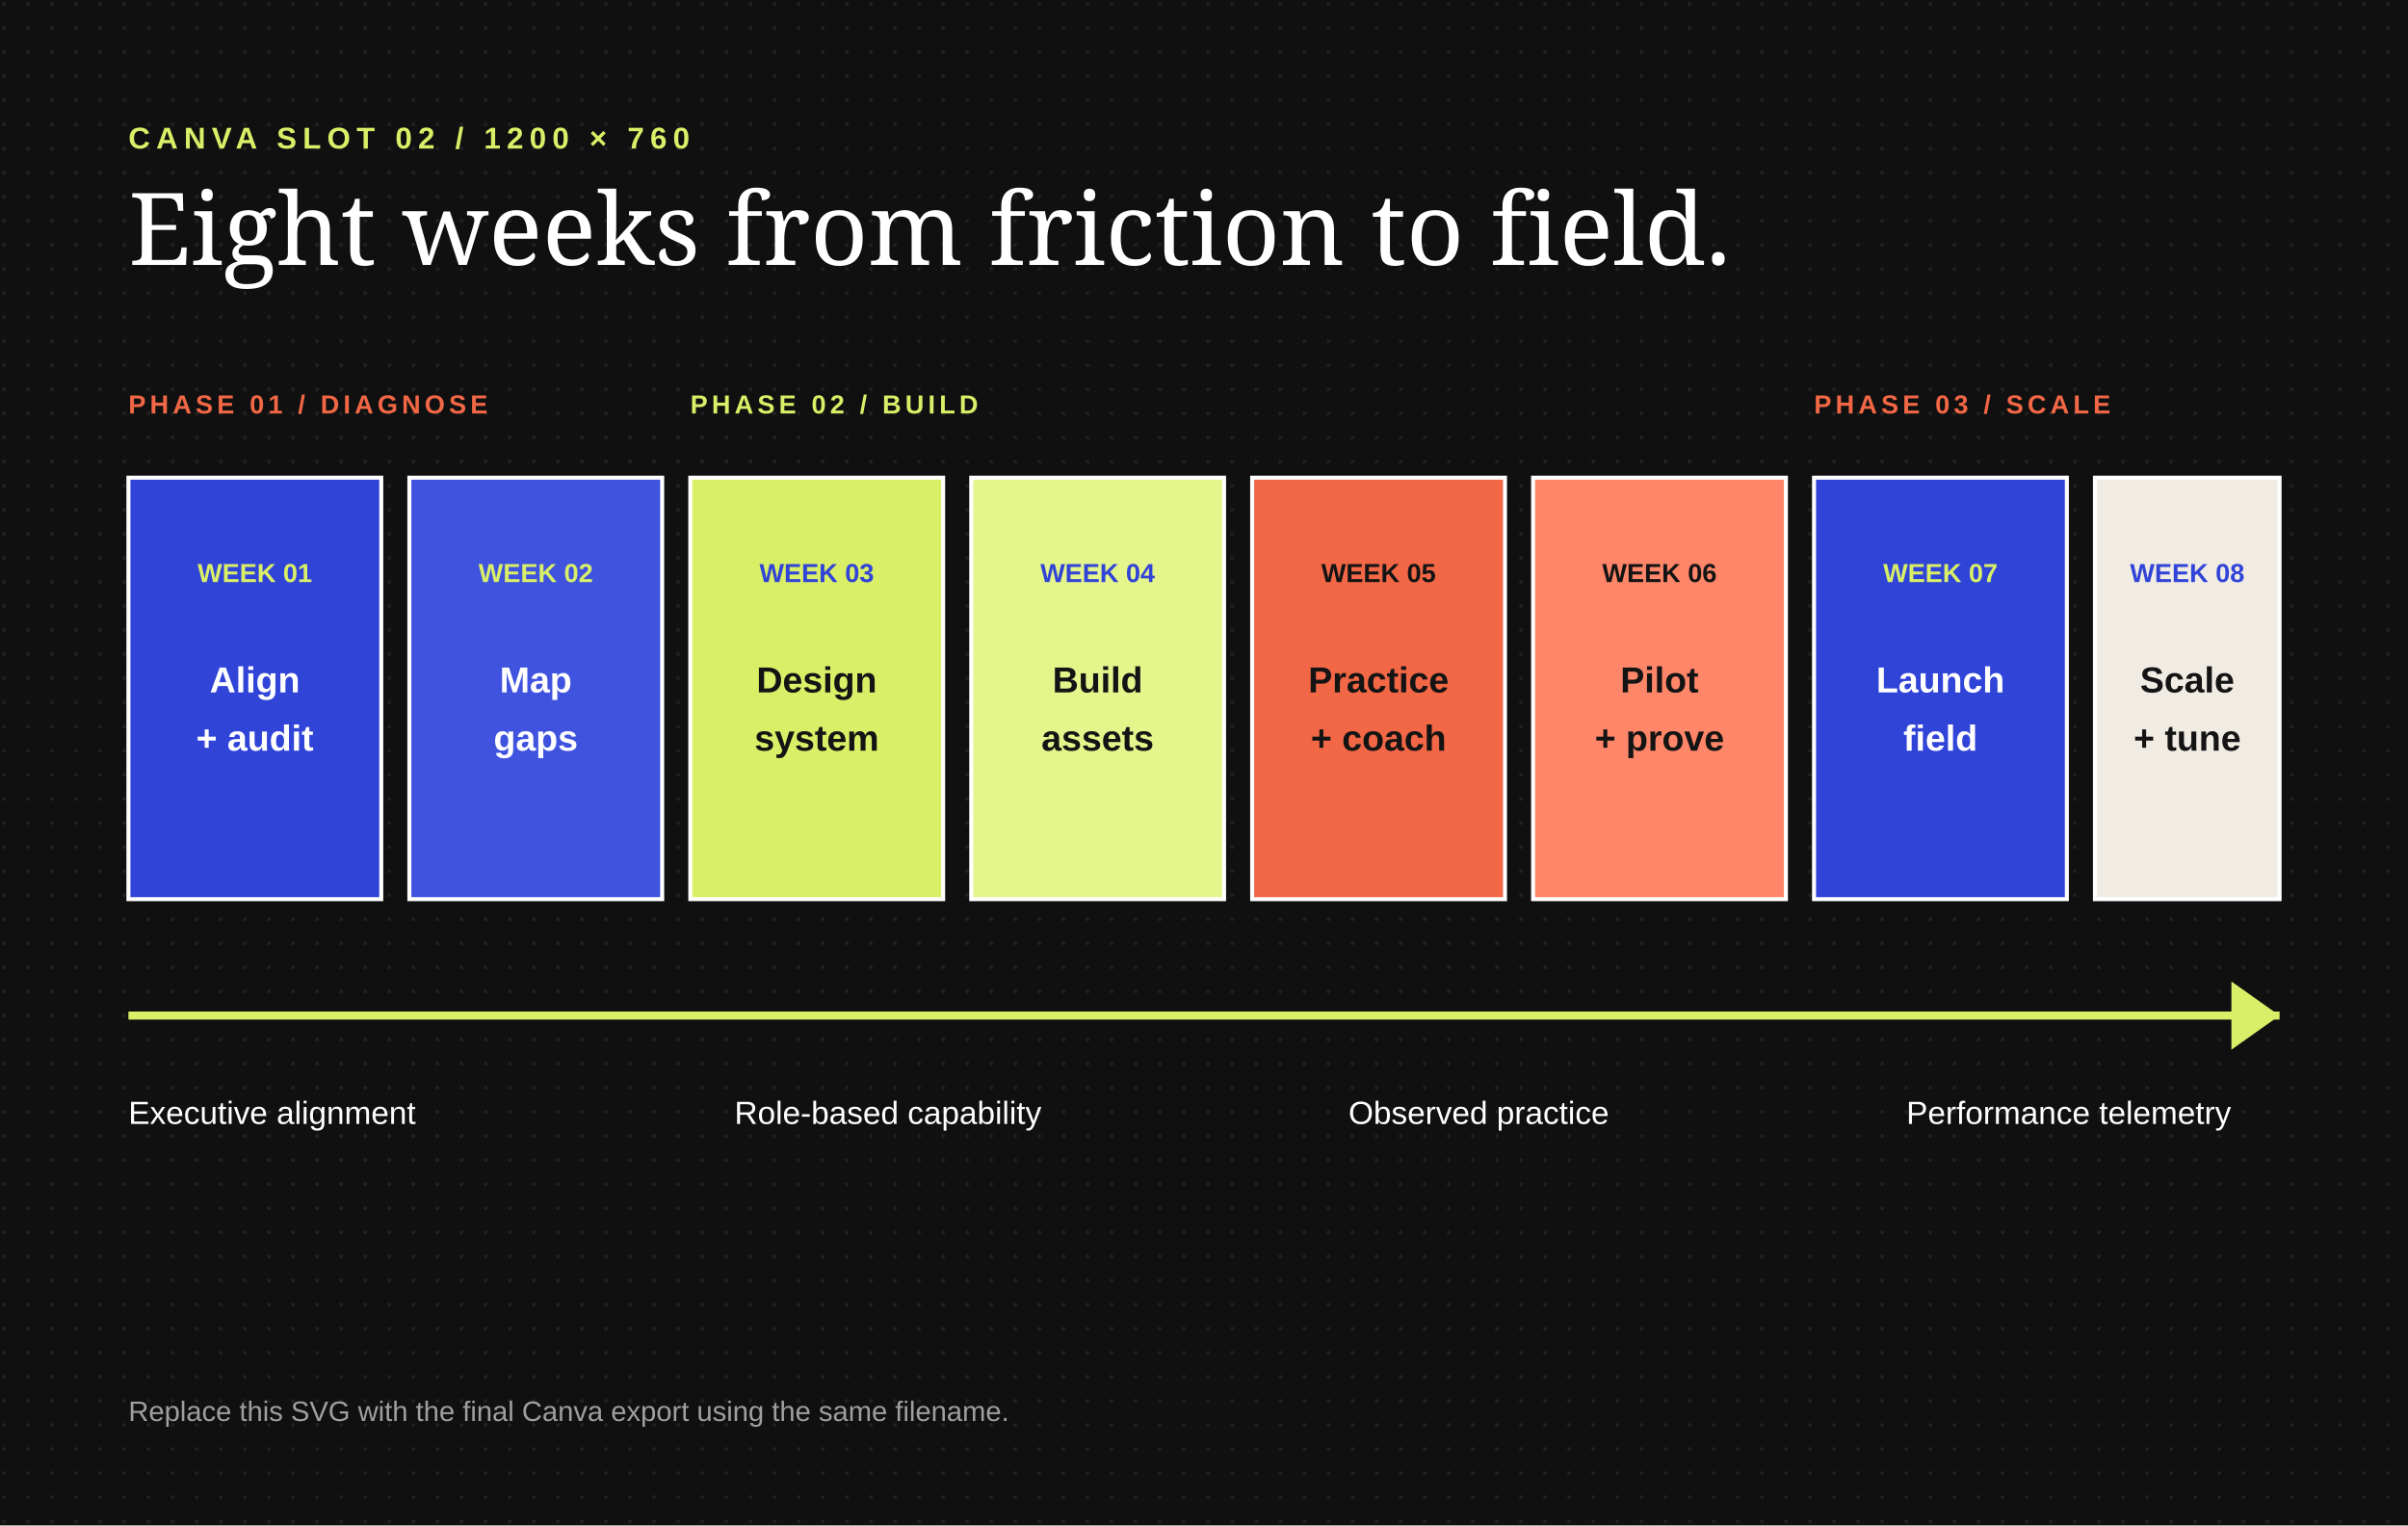
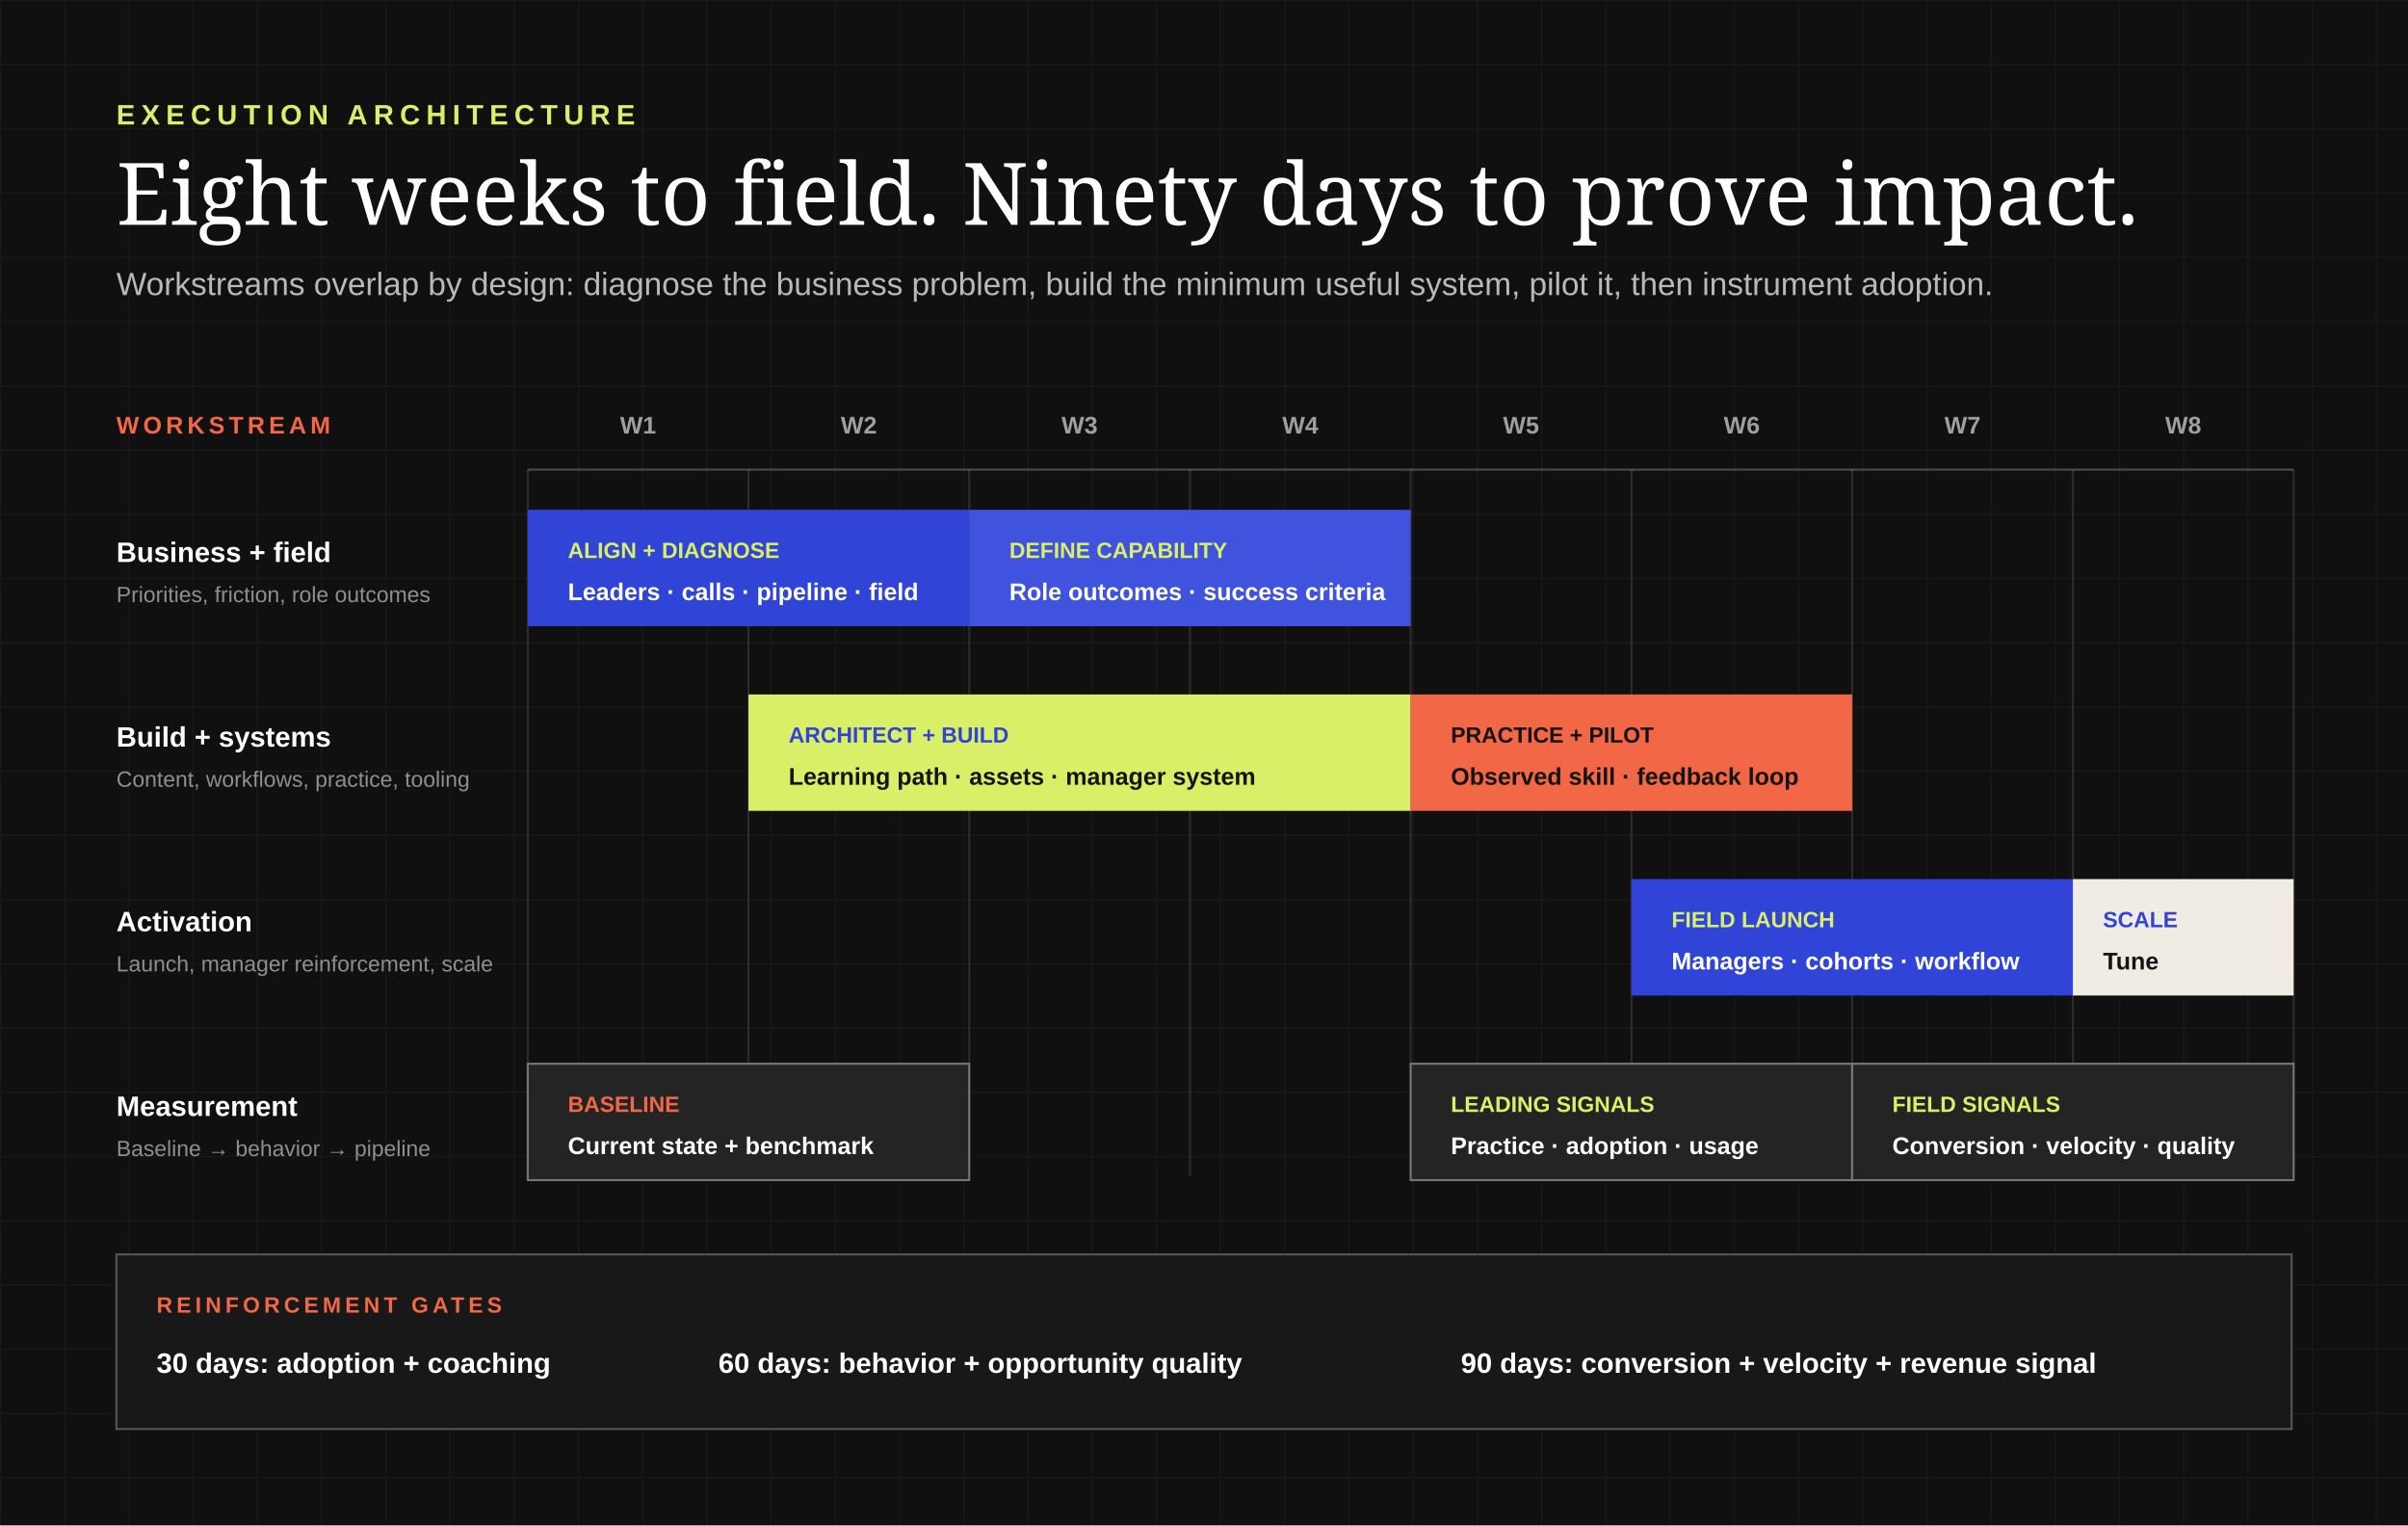
<svg xmlns="http://www.w3.org/2000/svg" viewBox="0 0 1200 760" role="img" aria-labelledby="title desc">
  <defs>
-     <pattern id="grain" width="12" height="12" patternUnits="userSpaceOnUse">
-       <circle cx="2" cy="2" r="1" fill="#ffffff" opacity=".07" />
+     <pattern id="grid" width="32" height="32" patternUnits="userSpaceOnUse">
+       <path d="M32 0H0v32" fill="none" stroke="#fff" stroke-opacity=".045" />
    </pattern>
  </defs>
  <rect width="1200" height="760" fill="#101010" />
-   <rect width="1200" height="760" fill="url(#grain)" />
-   <text x="64" y="74" fill="#d9ef67" font-family="Arial, Helvetica, sans-serif" font-size="15" font-weight="700" letter-spacing="3">CANVA SLOT 02 / 1200 × 760</text>
-   <text x="64" y="132" fill="#ffffff" font-family="Georgia, serif" font-size="50">Eight weeks from friction to field.</text>
-   <g font-family="Arial, Helvetica, sans-serif">
-     <text x="64" y="206" fill="#f26745" font-size="13" font-weight="700" letter-spacing="2">PHASE 01 / DIAGNOSE</text>
-     <text x="344" y="206" fill="#d9ef67" font-size="13" font-weight="700" letter-spacing="2">PHASE 02 / BUILD</text>
-     <text x="904" y="206" fill="#f26745" font-size="13" font-weight="700" letter-spacing="2">PHASE 03 / SCALE</text>
-     <g font-size="18" font-weight="700" text-anchor="middle">
-       <rect x="64" y="238" width="126" height="210" fill="#3144d8" stroke="#ffffff" stroke-width="2" />
-       <text x="127" y="290" fill="#d9ef67" font-size="13">WEEK 01</text>
-       <text x="127" y="345" fill="#ffffff">Align</text>
-       <text x="127" y="374" fill="#ffffff">+ audit</text>
-       <rect x="204" y="238" width="126" height="210" fill="#4053df" stroke="#ffffff" stroke-width="2" />
-       <text x="267" y="290" fill="#d9ef67" font-size="13">WEEK 02</text>
-       <text x="267" y="345" fill="#ffffff">Map</text>
-       <text x="267" y="374" fill="#ffffff">gaps</text>
-       <rect x="344" y="238" width="126" height="210" fill="#d9ef67" stroke="#ffffff" stroke-width="2" />
-       <text x="407" y="290" fill="#3144d8" font-size="13">WEEK 03</text>
-       <text x="407" y="345" fill="#141414">Design</text>
-       <text x="407" y="374" fill="#141414">system</text>
-       <rect x="484" y="238" width="126" height="210" fill="#e4f58c" stroke="#ffffff" stroke-width="2" />
-       <text x="547" y="290" fill="#3144d8" font-size="13">WEEK 04</text>
-       <text x="547" y="345" fill="#141414">Build</text>
-       <text x="547" y="374" fill="#141414">assets</text>
-       <rect x="624" y="238" width="126" height="210" fill="#f26745" stroke="#ffffff" stroke-width="2" />
-       <text x="687" y="290" fill="#141414" font-size="13">WEEK 05</text>
-       <text x="687" y="345" fill="#141414">Practice</text>
-       <text x="687" y="374" fill="#141414">+ coach</text>
-       <rect x="764" y="238" width="126" height="210" fill="#ff8668" stroke="#ffffff" stroke-width="2" />
-       <text x="827" y="290" fill="#141414" font-size="13">WEEK 06</text>
-       <text x="827" y="345" fill="#141414">Pilot</text>
-       <text x="827" y="374" fill="#141414">+ prove</text>
-       <rect x="904" y="238" width="126" height="210" fill="#3144d8" stroke="#ffffff" stroke-width="2" />
-       <text x="967" y="290" fill="#d9ef67" font-size="13">WEEK 07</text>
-       <text x="967" y="345" fill="#ffffff">Launch</text>
-       <text x="967" y="374" fill="#ffffff">field</text>
-       <rect x="1044" y="238" width="92" height="210" fill="#f1ece3" stroke="#ffffff" stroke-width="2" />
-       <text x="1090" y="290" fill="#3144d8" font-size="13">WEEK 08</text>
-       <text x="1090" y="345" fill="#141414">Scale</text>
-       <text x="1090" y="374" fill="#141414">+ tune</text>
+   <rect width="1200" height="760" fill="url(#grid)" />
+   <g font-family="Arial,Helvetica,sans-serif">
+     <text x="58" y="62" fill="#d9ef67" font-size="14" font-weight="800" letter-spacing="3">EXECUTION ARCHITECTURE</text>
+     <text x="58" y="112" fill="#fff" font-family="Georgia,serif" font-size="43">Eight weeks to field. Ninety days to prove impact.</text>
+     <text x="58" y="147" fill="#b9b9b9" font-size="16">Workstreams overlap by design: diagnose the business problem, build the minimum useful system, pilot it, then instrument adoption.</text>
+     <g transform="translate(58 196)">
+       <text x="0" y="20" fill="#f26745" font-size="12" font-weight="800" letter-spacing="2">WORKSTREAM</text>
+       <g fill="#9f9f9f" font-size="12" font-weight="700" text-anchor="middle">
+         <text x="260" y="20">W1</text>
+         <text x="370" y="20">W2</text>
+         <text x="480" y="20">W3</text>
+         <text x="590" y="20">W4</text>
+         <text x="700" y="20">W5</text>
+         <text x="810" y="20">W6</text>
+         <text x="920" y="20">W7</text>
+         <text x="1030" y="20">W8</text>
+       </g>
+       <line x1="205" y1="38" x2="1085" y2="38" stroke="#fff" opacity=".25" />
+       <g stroke="#fff" stroke-opacity=".12">
+         <line x1="205" y1="38" x2="205" y2="390" />
+         <line x1="315" y1="38" x2="315" y2="390" />
+         <line x1="425" y1="38" x2="425" y2="390" />
+         <line x1="535" y1="38" x2="535" y2="390" />
+         <line x1="645" y1="38" x2="645" y2="390" />
+         <line x1="755" y1="38" x2="755" y2="390" />
+         <line x1="865" y1="38" x2="865" y2="390" />
+         <line x1="975" y1="38" x2="975" y2="390" />
+         <line x1="1085" y1="38" x2="1085" y2="390" />
+       </g>
+       <g font-size="14" font-weight="800">
+         <text x="0" y="84" fill="#fff">Business + field</text>
+         <text x="0" y="104" fill="#8f8f8f" font-size="11" font-weight="500">Priorities, friction, role outcomes</text>
+         <rect x="205" y="58" width="220" height="58" fill="#3144d8" />
+         <text x="225" y="82" fill="#d9ef67" font-size="11">ALIGN + DIAGNOSE</text>
+         <text x="225" y="103" fill="#fff" font-size="12">Leaders · calls · pipeline · field</text>
+         <rect x="425" y="58" width="220" height="58" fill="#4053df" />
+         <text x="445" y="82" fill="#d9ef67" font-size="11">DEFINE CAPABILITY</text>
+         <text x="445" y="103" fill="#fff" font-size="12">Role outcomes · success criteria</text>
+         <text x="0" y="176" fill="#fff">Build + systems</text>
+         <text x="0" y="196" fill="#8f8f8f" font-size="11" font-weight="500">Content, workflows, practice, tooling</text>
+         <rect x="315" y="150" width="330" height="58" fill="#d9ef67" />
+         <text x="335" y="174" fill="#3144d8" font-size="11">ARCHITECT + BUILD</text>
+         <text x="335" y="195" fill="#141414" font-size="12">Learning path · assets · manager system</text>
+         <rect x="645" y="150" width="220" height="58" fill="#f26745" />
+         <text x="665" y="174" fill="#141414" font-size="11">PRACTICE + PILOT</text>
+         <text x="665" y="195" fill="#141414" font-size="12">Observed skill · feedback loop</text>
+         <text x="0" y="268" fill="#fff">Activation</text>
+         <text x="0" y="288" fill="#8f8f8f" font-size="11" font-weight="500">Launch, manager reinforcement, scale</text>
+         <rect x="755" y="242" width="220" height="58" fill="#3144d8" />
+         <text x="775" y="266" fill="#d9ef67" font-size="11">FIELD LAUNCH</text>
+         <text x="775" y="287" fill="#fff" font-size="12">Managers · cohorts · workflow</text>
+         <rect x="975" y="242" width="110" height="58" fill="#f1ece3" />
+         <text x="990" y="266" fill="#3144d8" font-size="11">SCALE</text>
+         <text x="990" y="287" fill="#141414" font-size="12">Tune</text>
+         <text x="0" y="360" fill="#fff">Measurement</text>
+         <text x="0" y="380" fill="#8f8f8f" font-size="11" font-weight="500">Baseline → behavior → pipeline</text>
+         <rect x="205" y="334" width="220" height="58" fill="#242424" stroke="#777" />
+         <text x="225" y="358" fill="#f26745" font-size="11">BASELINE</text>
+         <text x="225" y="379" fill="#fff" font-size="12">Current state + benchmark</text>
+         <rect x="645" y="334" width="220" height="58" fill="#242424" stroke="#777" />
+         <text x="665" y="358" fill="#d9ef67" font-size="11">LEADING SIGNALS</text>
+         <text x="665" y="379" fill="#fff" font-size="12">Practice · adoption · usage</text>
+         <rect x="865" y="334" width="220" height="58" fill="#242424" stroke="#777" />
+         <text x="885" y="358" fill="#d9ef67" font-size="11">FIELD SIGNALS</text>
+         <text x="885" y="379" fill="#fff" font-size="12">Conversion · velocity · quality</text>
+       </g>
    </g>
-     <path d="M64 506h1072" stroke="#d9ef67" stroke-width="4" />
-     <path d="M1136 506l-24-17v34z" fill="#d9ef67" />
-     <g fill="#ffffff" font-size="16">
-       <text x="64" y="560">Executive alignment</text>
-       <text x="366" y="560">Role-based capability</text>
-       <text x="672" y="560">Observed practice</text>
-       <text x="950" y="560">Performance telemetry</text>
+     <g transform="translate(58 625)">
+       <rect width="1084" height="87" fill="#181818" stroke="#555" />
+       <text x="20" y="29" fill="#f26745" font-size="11" font-weight="800" letter-spacing="2">REINFORCEMENT GATES</text>
+       <text x="20" y="59" fill="#fff" font-size="14" font-weight="700">30 days: adoption + coaching</text>
+       <text x="300" y="59" fill="#fff" font-size="14" font-weight="700">60 days: behavior + opportunity quality</text>
+       <text x="670" y="59" fill="#fff" font-size="14" font-weight="700">90 days: conversion + velocity + revenue signal</text>
    </g>
-     <text x="64" y="708" fill="#9f9f9f" font-size="14">Replace this SVG with the final Canva export using the same filename.</text>
  </g>
</svg>
